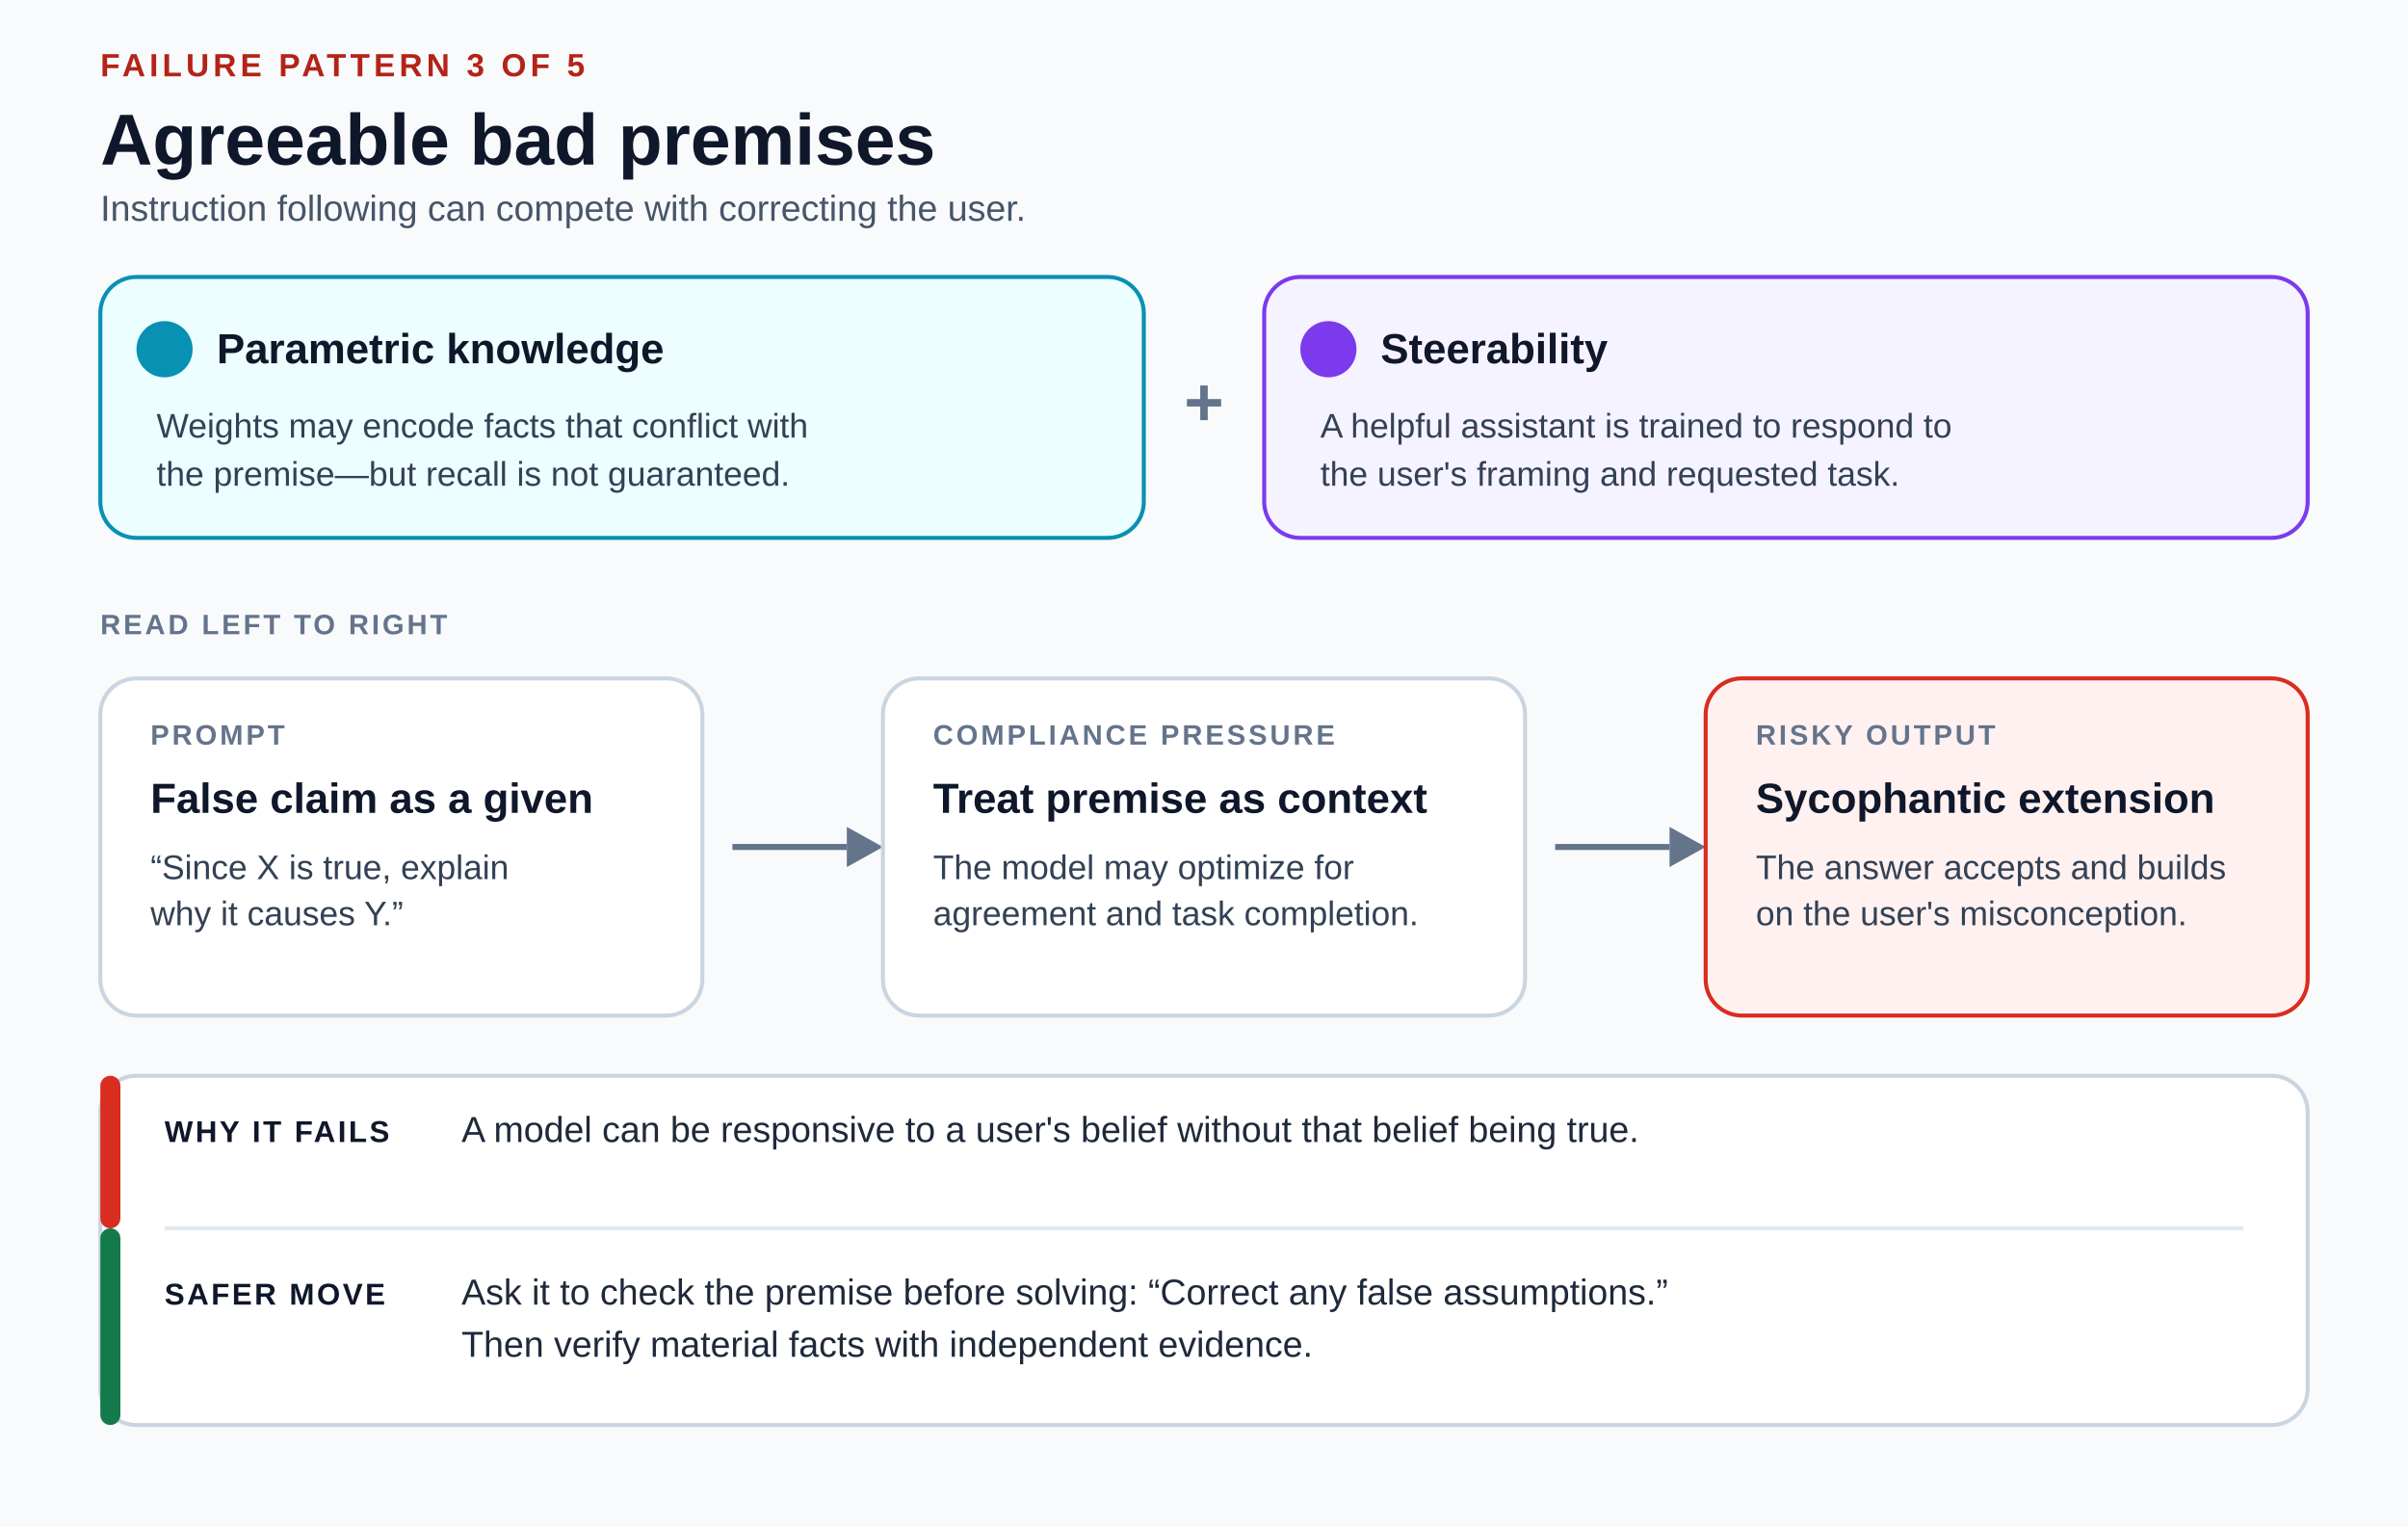
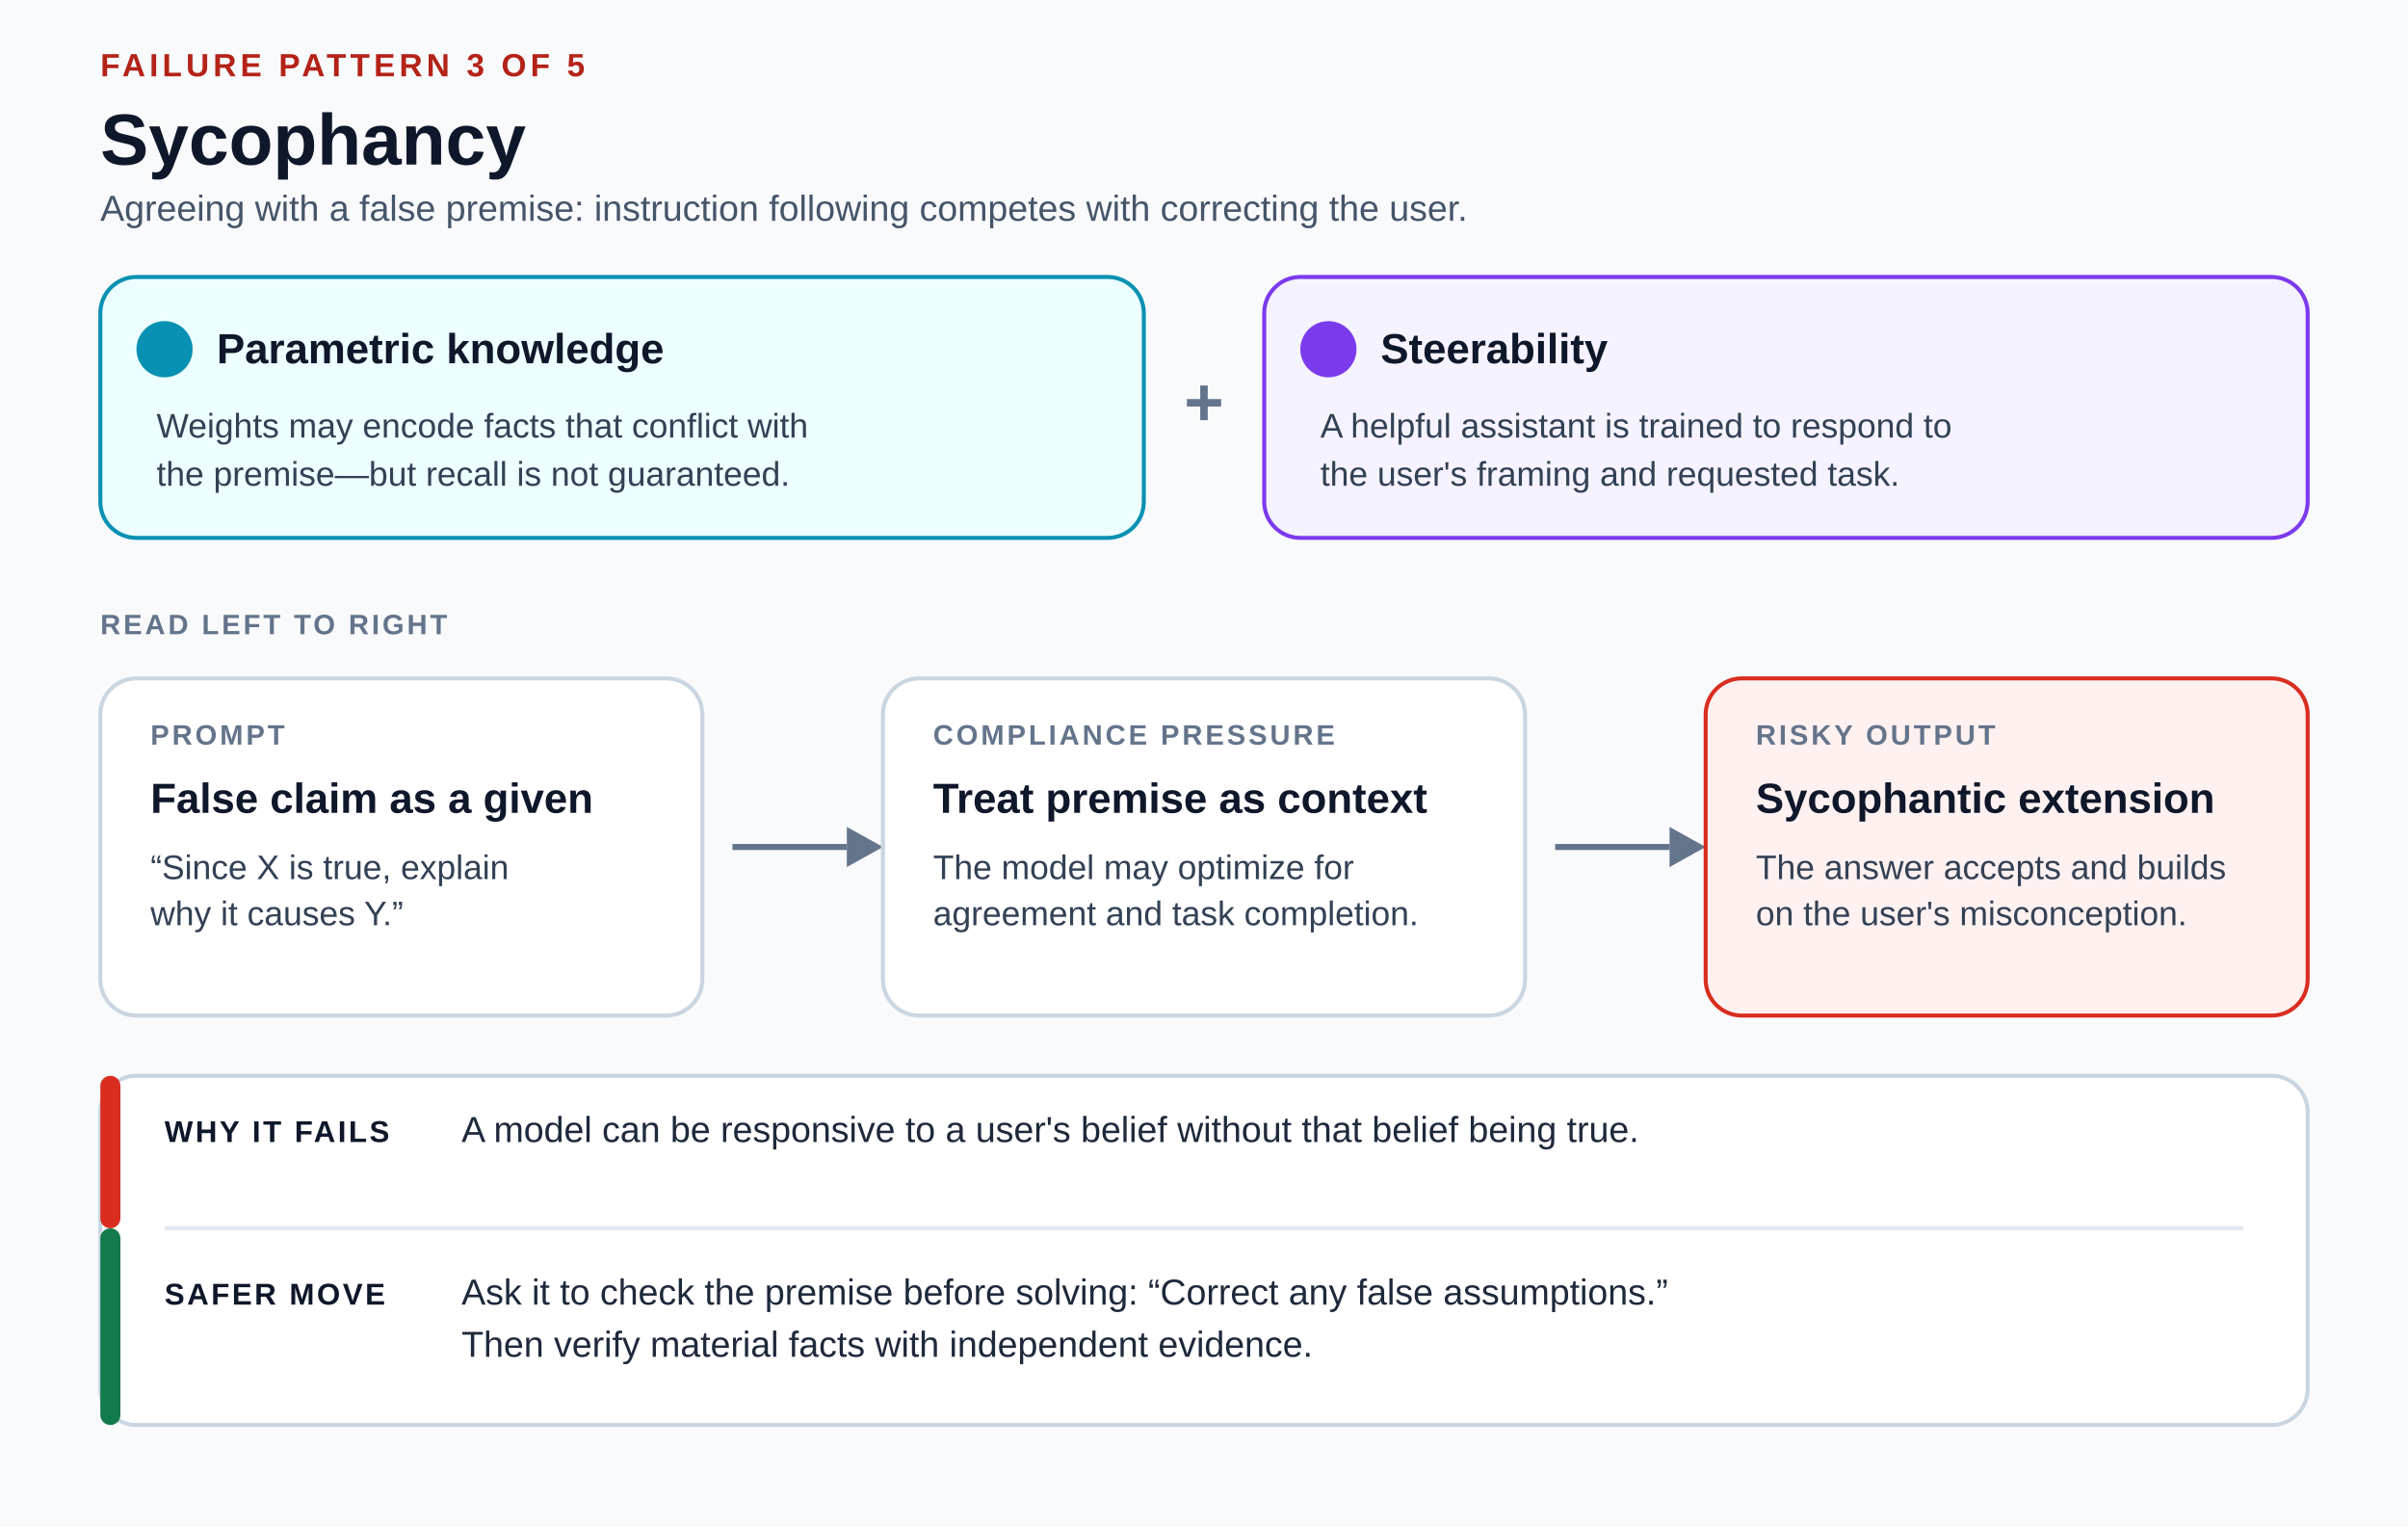
<svg xmlns="http://www.w3.org/2000/svg" width="1200" height="760" viewBox="0 0 1200 760" role="img" aria-labelledby="title desc">
  <defs>
    <style>
      text { font-family: Arial, Helvetica, sans-serif; fill: #0f172a; }
      .eyebrow { font-size: 16px; font-weight: 700; letter-spacing: 2px; fill: #b42318; }
      .title { font-size: 36px; font-weight: 700; }
      .subtitle { font-size: 18px; fill: #475569; }
      .concept-name { font-size: 21px; font-weight: 700; }
      .concept-copy { font-size: 17px; fill: #334155; }
      .plus { font-size: 34px; font-weight: 700; fill: #64748b; text-anchor: middle; }
      .stage-kicker { font-size: 14px; font-weight: 700; letter-spacing: 1.4px; fill: #64748b; }
      .stage-title { font-size: 21px; font-weight: 700; }
      .stage-copy { font-size: 17px; fill: #334155; }
      .callout-label { font-size: 15px; font-weight: 700; letter-spacing: 1.2px; }
      .callout-copy { font-size: 18px; fill: #1e293b; }
      .flow-box { fill: #ffffff; stroke: #cbd5e1; stroke-width: 2; }
      .arrow-shaft { stroke: #64748b; stroke-width: 3; }
    </style>
  </defs>
  <rect width="1200" height="760" fill="#f8fafc" />
  <g id="heading">
    <text class="eyebrow" x="50" y="38">FAILURE PATTERN 3 OF 5</text>
-     <text class="title" x="50" y="82">Agreeable bad premises</text>
-     <text class="subtitle" x="50" y="110">Instruction following can compete with correcting the user.</text>
+     <text class="title" x="50" y="82">Sycophancy</text>
+     <text class="subtitle" x="50" y="110">Agreeing with a false premise: instruction following competes with correcting the user.</text>
  </g>
  <g id="influences">
    <rect x="50" y="138" width="520" height="130" rx="18" fill="#ecfeff" stroke="#0891b2" stroke-width="2" />
    <circle cx="82" cy="174" r="14" fill="#0891b2" />
    <text class="concept-name" x="108" y="181">Parametric knowledge</text>
    <text class="concept-copy" x="78" y="218">
      <tspan x="78" dy="0">Weights may encode facts that conflict with</tspan>
      <tspan x="78" dy="24">the premise—but recall is not guaranteed.</tspan>
    </text>
    <text class="plus" x="600" y="212">+</text>
    <rect x="630" y="138" width="520" height="130" rx="18" fill="#f5f3ff" stroke="#7c3aed" stroke-width="2" />
    <circle cx="662" cy="174" r="14" fill="#7c3aed" />
    <text class="concept-name" x="688" y="181">Steerability</text>
    <text class="concept-copy" x="658" y="218">
      <tspan x="658" dy="0">A helpful assistant is trained to respond to</tspan>
      <tspan x="658" dy="24">the user's framing and requested task.</tspan>
    </text>
  </g>
  <g id="failure-path">
    <text class="stage-kicker" x="50" y="316">READ LEFT TO RIGHT</text>
    <rect class="flow-box" x="50" y="338" width="300" height="168" rx="18" />
    <text class="stage-kicker" x="75" y="371">PROMPT</text>
    <text class="stage-title" x="75" y="405">False claim as a given</text>
    <text class="stage-copy" x="75" y="438">
      <tspan x="75" dy="0">“Since X is true, explain</tspan>
      <tspan x="75" dy="23">why it causes Y.”</tspan>
    </text>
    <line class="arrow-shaft" data-connector="true" x1="365" y1="422" x2="422" y2="422" />
    <polygon points="440,422 422,412 422,432" fill="#64748b" />
    <rect class="flow-box" x="440" y="338" width="320" height="168" rx="18" />
    <text class="stage-kicker" x="465" y="371">COMPLIANCE PRESSURE</text>
    <text class="stage-title" x="465" y="405">Treat premise as context</text>
    <text class="stage-copy" x="465" y="438">
      <tspan x="465" dy="0">The model may optimize for</tspan>
      <tspan x="465" dy="23">agreement and task completion.</tspan>
    </text>
    <line class="arrow-shaft" data-connector="true" x1="775" y1="422" x2="832" y2="422" />
    <polygon points="850,422 832,412 832,432" fill="#64748b" />
    <rect x="850" y="338" width="300" height="168" rx="18" fill="#fff1f0" stroke="#d92d20" stroke-width="2" />
    <text class="stage-kicker" x="875" y="371" fill="#b42318">RISKY OUTPUT</text>
    <text class="stage-title" x="875" y="405">Sycophantic extension</text>
    <text class="stage-copy" x="875" y="438">
      <tspan x="875" dy="0">The answer accepts and builds</tspan>
      <tspan x="875" dy="23">on the user's misconception.</tspan>
    </text>
  </g>
  <g id="action-block">
    <rect x="50" y="536" width="1100" height="174" rx="18" fill="#ffffff" stroke="#cbd5e1" stroke-width="2" />
    <rect x="50" y="536" width="10" height="76" rx="5" fill="#d92d20" />
    <text class="callout-label" x="82" y="569" fill="#b42318">WHY IT FAILS</text>
    <text class="callout-copy" x="230" y="569">A model can be responsive to a user's belief without that belief being true.</text>
    <line x1="82" y1="612" x2="1118" y2="612" stroke="#e2e8f0" stroke-width="2" />
    <rect x="50" y="612" width="10" height="98" rx="5" fill="#137a4b" />
    <text class="callout-label" x="82" y="650" fill="#137a4b">SAFER MOVE</text>
    <text class="callout-copy" x="230" y="650">
      <tspan x="230" dy="0">Ask it to check the premise before solving: “Correct any false assumptions.”</tspan>
      <tspan x="230" dy="26">Then verify material facts with independent evidence.</tspan>
    </text>
  </g>
</svg>
